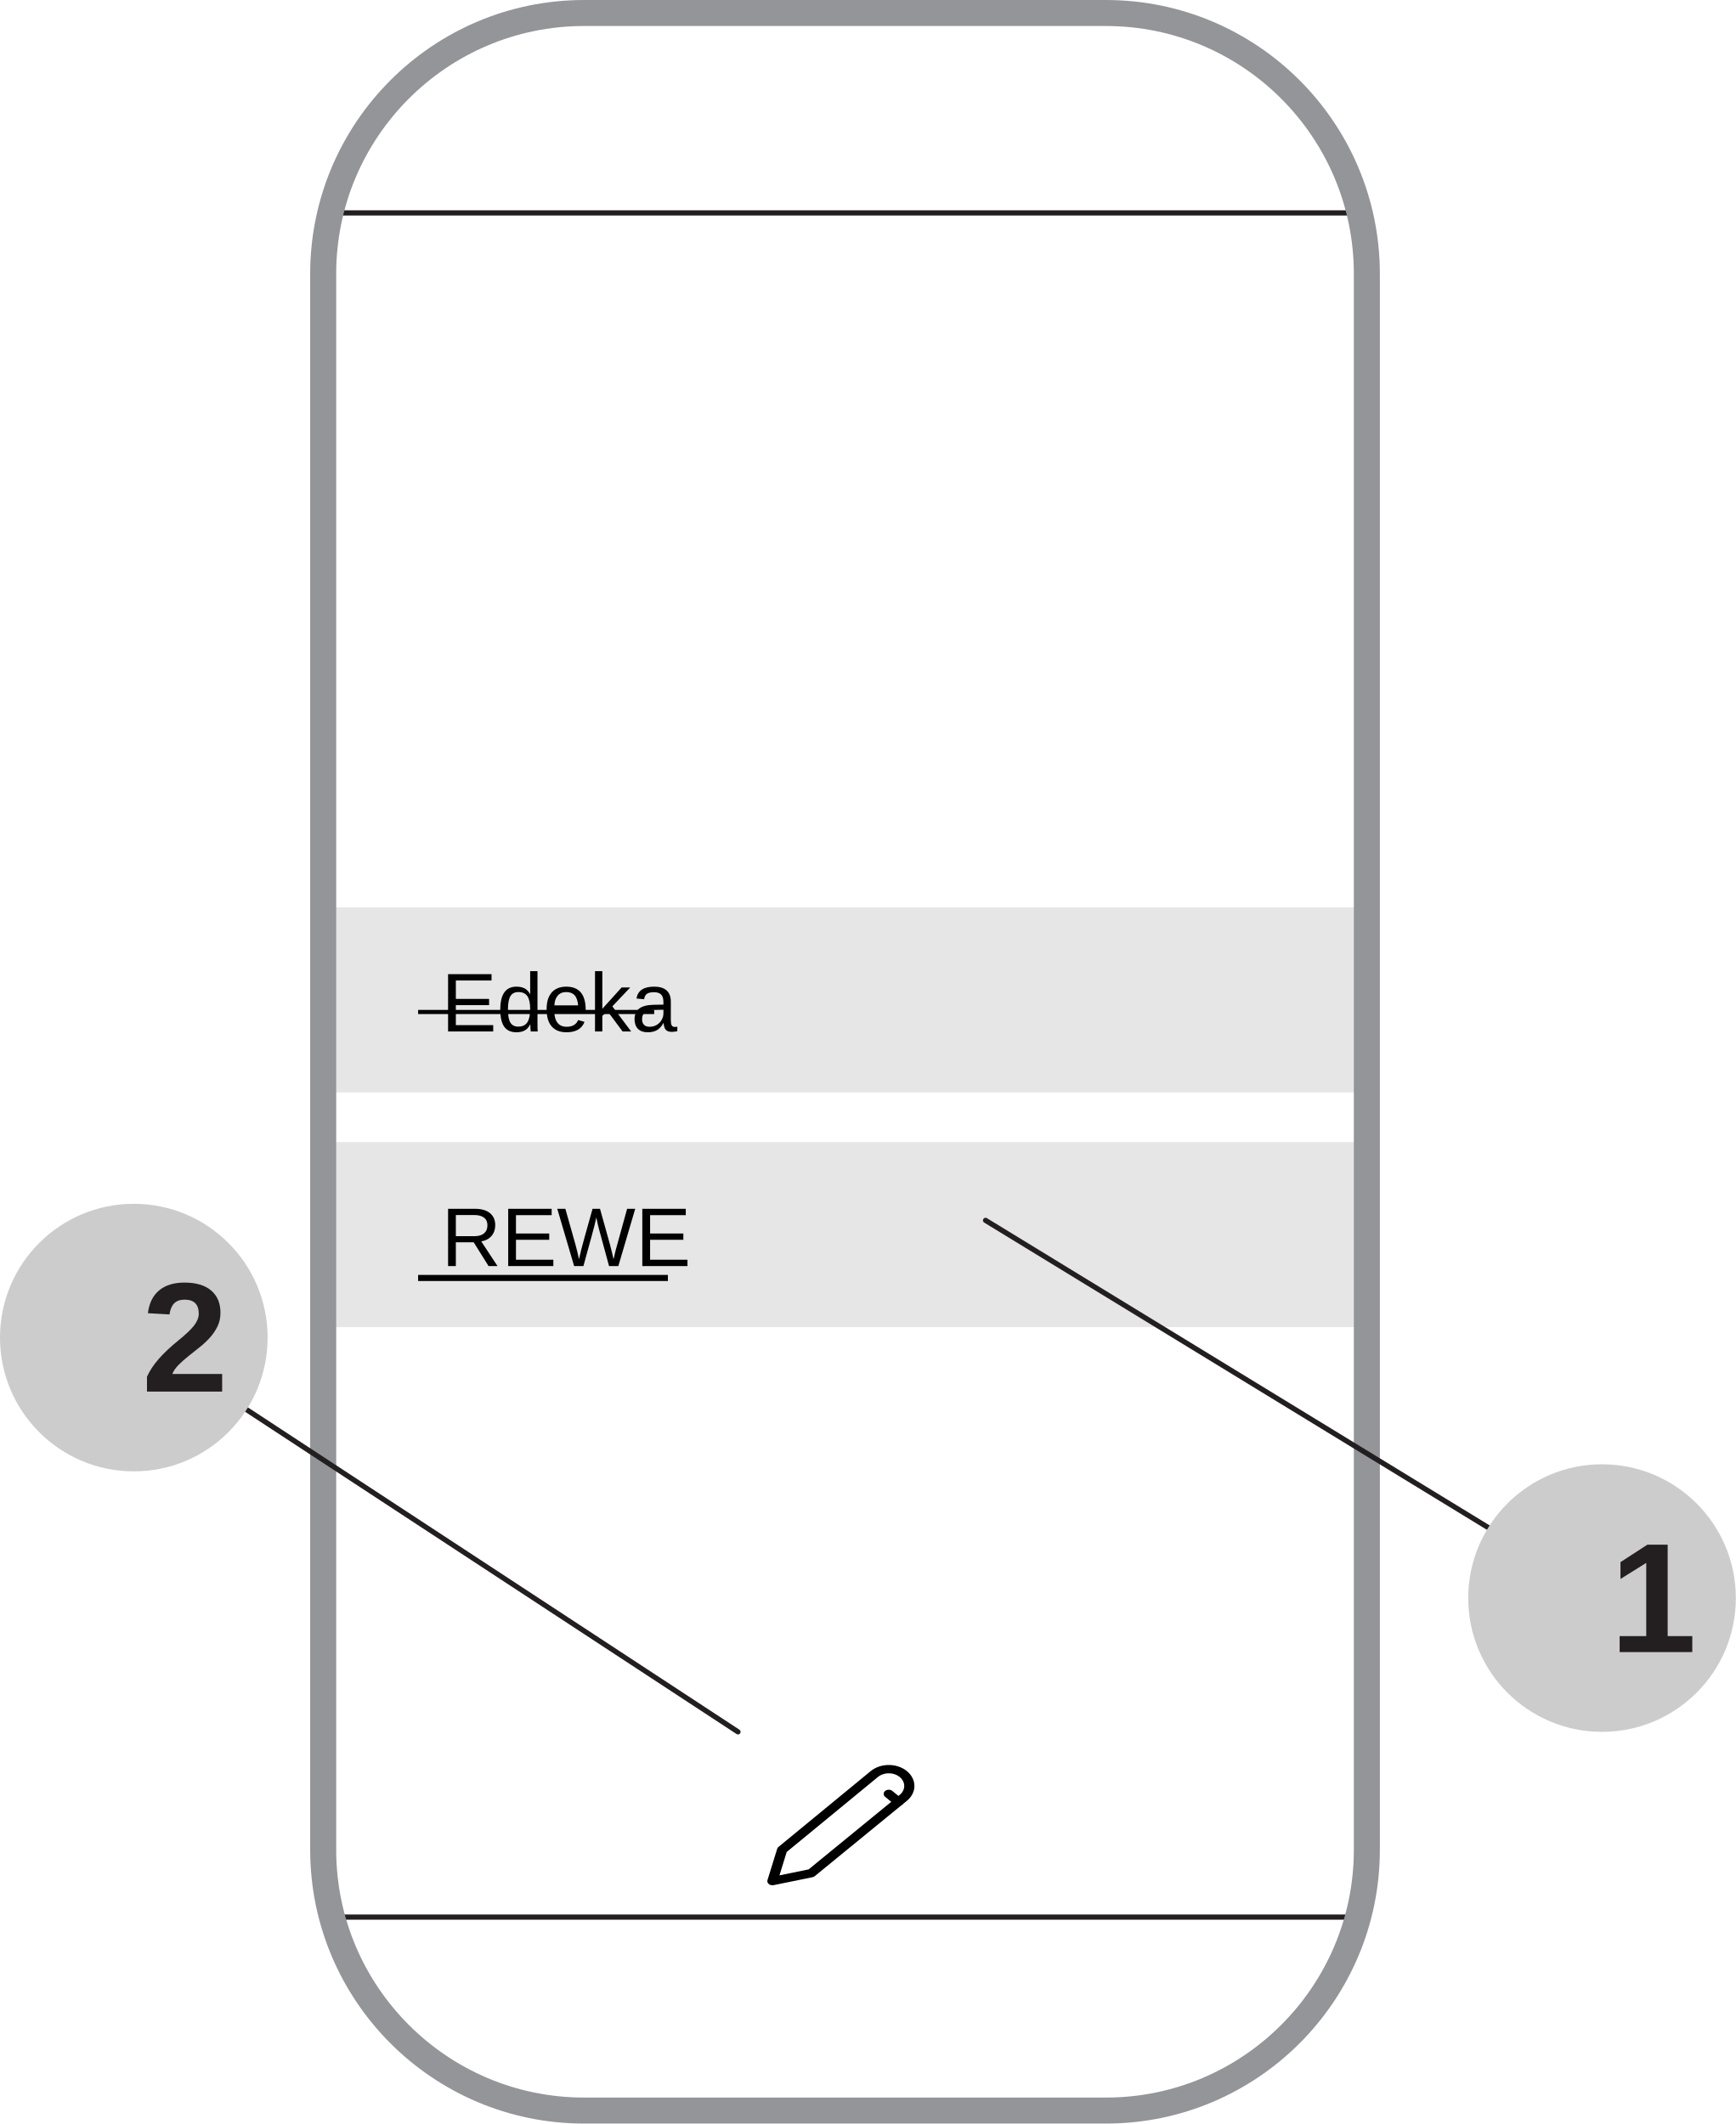
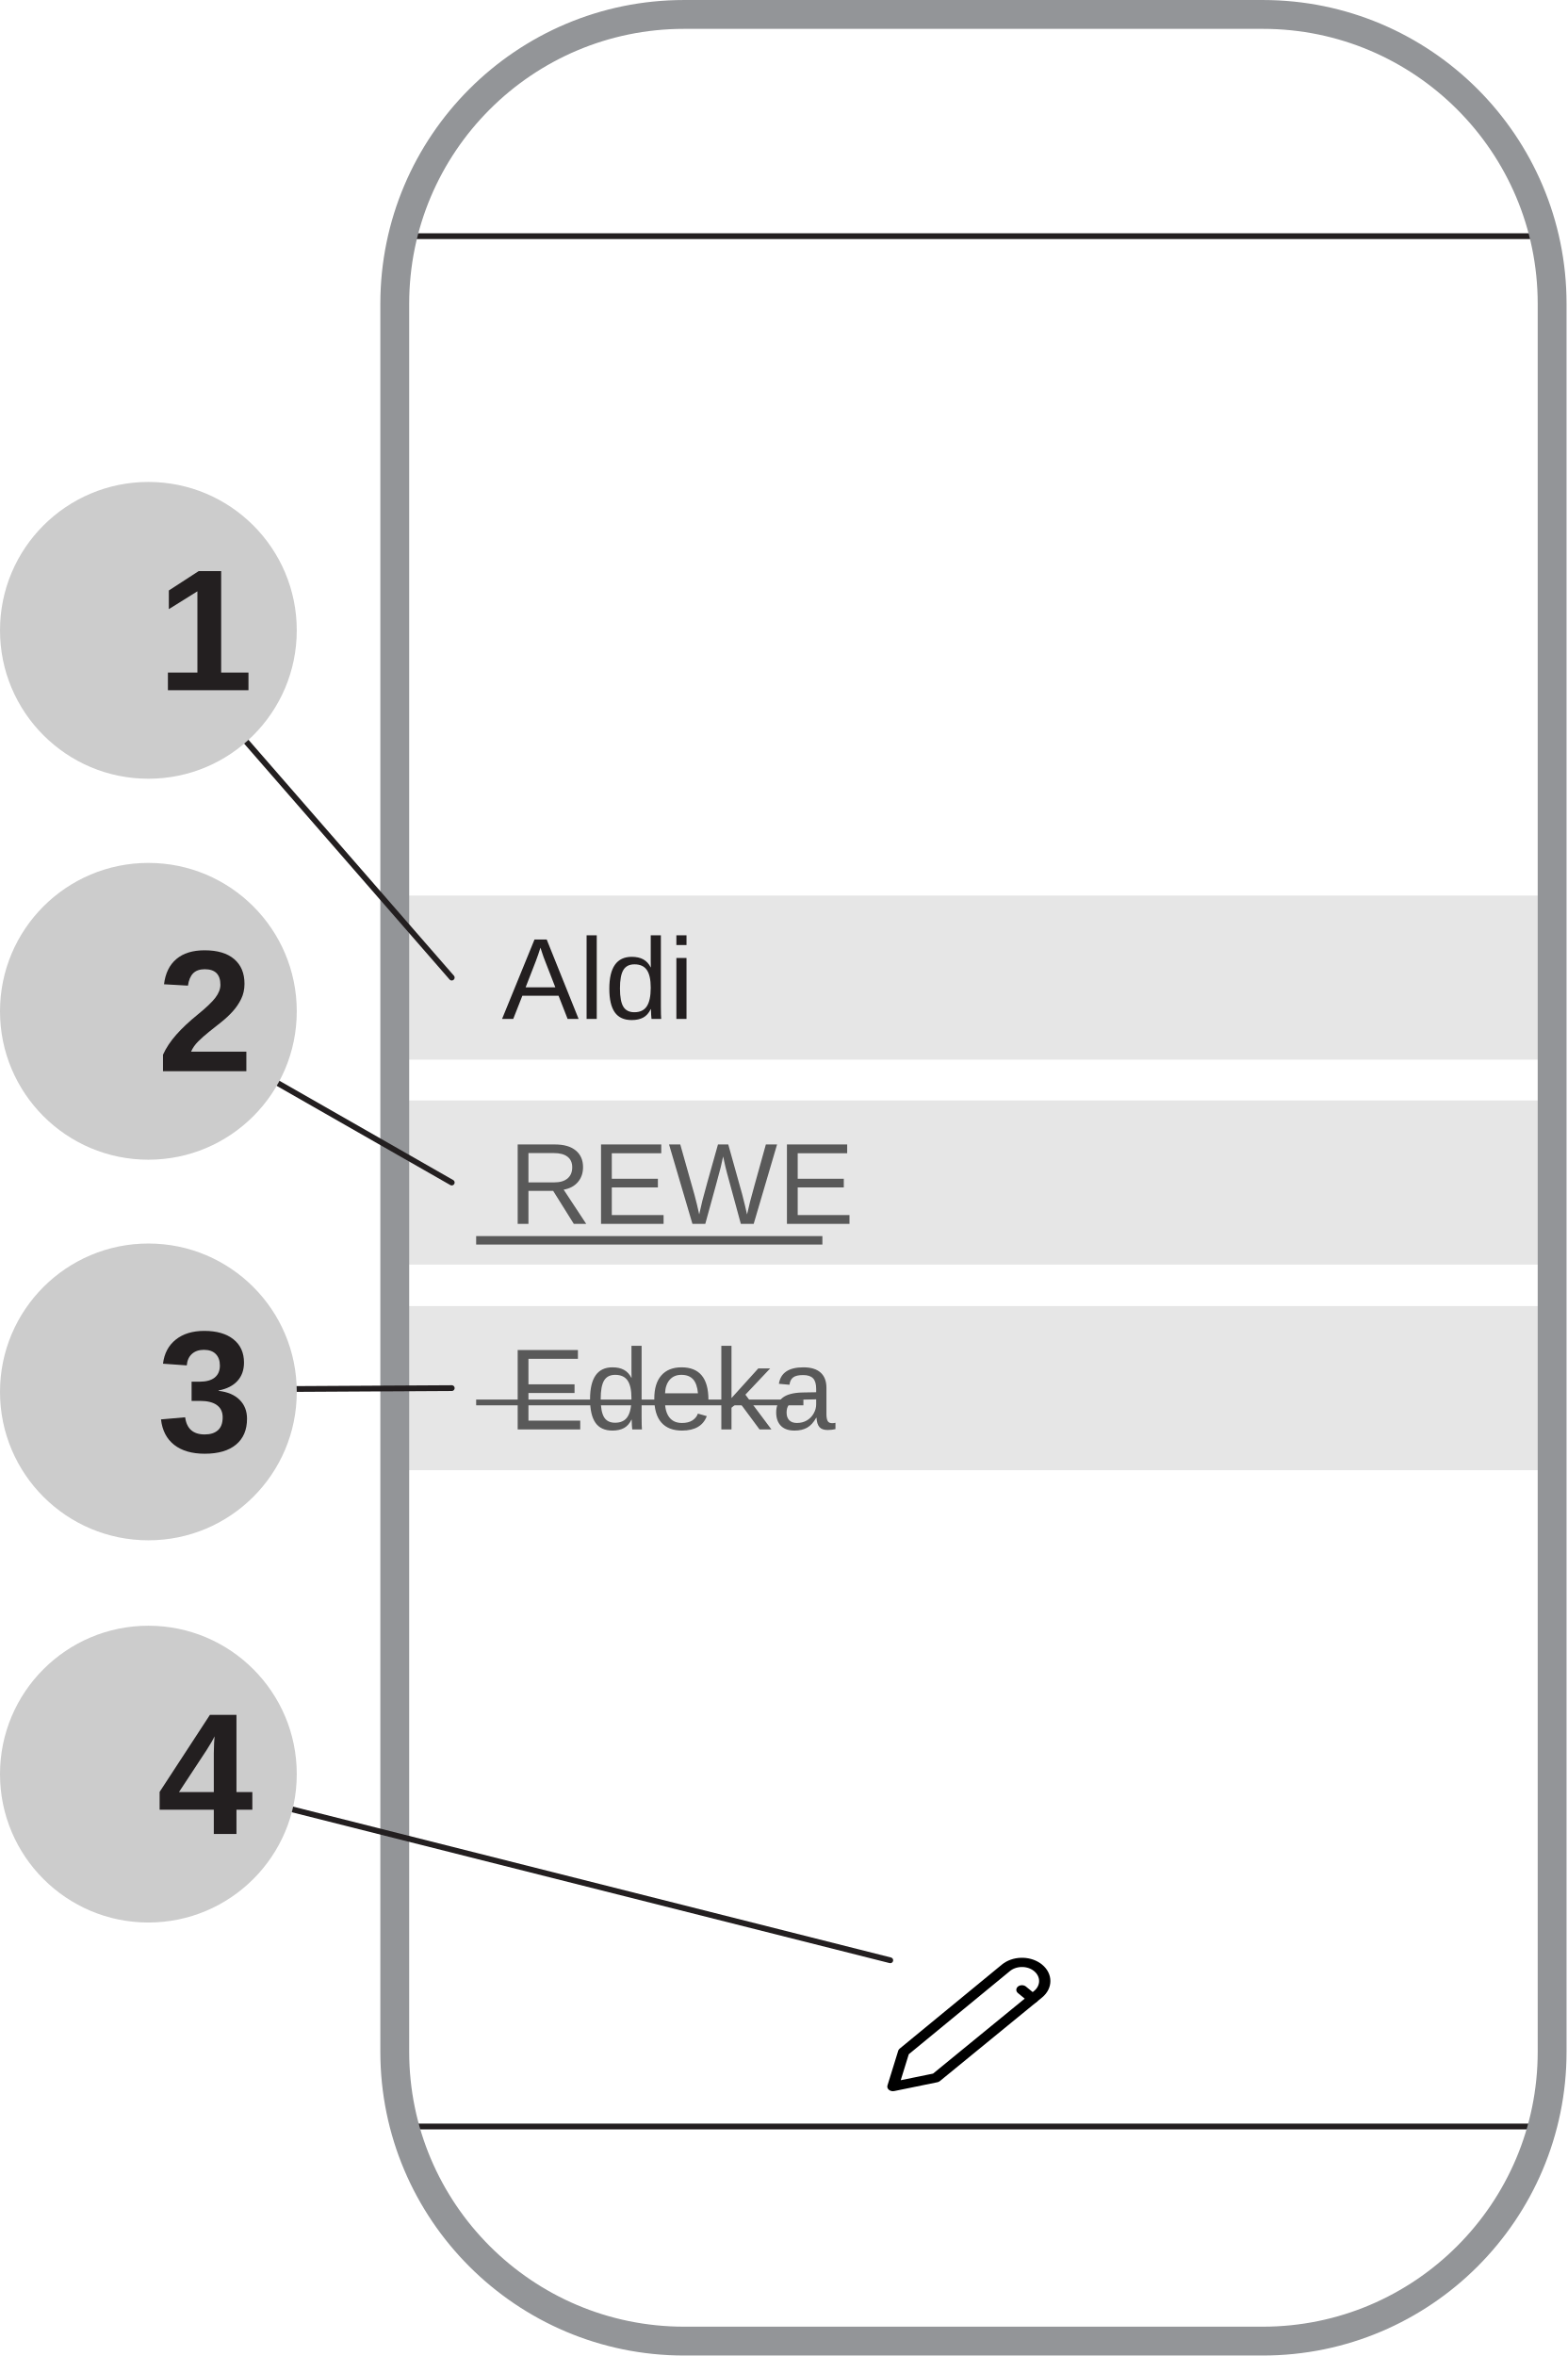
- <svg xmlns="http://www.w3.org/2000/svg" width="100%" height="100%" viewBox="0 0 1390 1701" version="1.1" xml:space="preserve" style="fill-rule:evenodd;clip-rule:evenodd;stroke-linecap:round;stroke-linejoin:round;stroke-miterlimit:20;">
-   <g transform="matrix(1,0,0,1,-795.116,-1314.96)">
-     <g transform="matrix(1,0,0,1,-1.13687e-13,-17.4075)">
-       <path d="M1053.9,2867.66L1889.59,2867.66" style="fill:none;stroke:rgb(35,31,32);stroke-width:4.17px;" />
-     </g>
-     <g transform="matrix(1,0,0,1,1.13687e-13,-1382.2)">
-       <path d="M1053.9,2867.66L1889.59,2867.66" style="fill:none;stroke:rgb(35,31,32);stroke-width:4.17px;" />
-     </g>
-     <g transform="matrix(1,0,0,1,0,505.161)">
-       <rect x="1053.9" y="1724.41" width="835.689" height="148.205" style="fill:rgb(230,230,230);" />
-       <g transform="matrix(1,0,0,1,0,-289.959)">
-         <text x="1129.91px" y="2113.7px" style="font-family:'ArialMT', 'Arial', sans-serif;font-size:66.667px;">
+ <svg xmlns="http://www.w3.org/2000/svg" width="100%" height="100%" viewBox="0 0 1132 1701" version="1.1" xml:space="preserve" style="fill-rule:evenodd;clip-rule:evenodd;stroke-linecap:round;stroke-linejoin:round;stroke-miterlimit:20;">
+   <g transform="matrix(1,0,0,1,-768.861,-1332.37)">
+     <path d="M1053.9,2867.66L1889.59,2867.66" style="fill:none;stroke:rgb(35,31,32);stroke-width:4.17px;" />
+   </g>
+   <g transform="matrix(1,0,0,1,-768.861,-2697.16)">
+     <path d="M1053.9,2867.66L1889.59,2867.66" style="fill:none;stroke:rgb(35,31,32);stroke-width:4.17px;" />
+   </g>
+   <g transform="matrix(1,0,0,0.79956,-768.861,-584.247)">
+     <rect x="1053.9" y="1724.41" width="835.689" height="148.205" style="fill:rgb(230,230,230);" />
+   </g>
+   <g transform="matrix(1,0,0,1,-710.086,-1219.85)">
+     <text x="1053.9px" y="2103.47px" style="font-family:'ArialMT', 'Arial', sans-serif;font-size:83.333px;fill:rgb(89,89,89);">
REWE</text>
-         <rect x="1129.91" y="2120.77" width="200" height="4.883" />
-       </g>
-     </g>
-     <g transform="matrix(1,0,0,1,0,317.255)">
-       <rect x="1053.9" y="1724.41" width="835.689" height="148.205" style="fill:rgb(230,230,230);" />
-       <g transform="matrix(1,0,0,1,0,-289.959)">
-         <text x="1129.91px" y="2113.7px" style="font-family:'ArialMT', 'Arial', sans-serif;font-size:66.667px;">
+     <rect x="1053.9" y="2112.29" width="250" height="6.104" style="fill:rgb(89,89,89);" />
+   </g>
+   <g transform="matrix(1,0,0,0.79956,-768.861,-435.824)">
+     <rect x="1053.9" y="1724.41" width="835.689" height="148.205" style="fill:rgb(230,230,230);" />
+   </g>
+   <g transform="matrix(1,0,0,1,-710.086,-1071.43)">
+     <text x="1053.9px" y="2103.47px" style="font-family:'ArialMT', 'Arial', sans-serif;font-size:83.333px;fill:rgb(89,89,89);">
Edeka</text>
-         <rect x="1129.91" y="2096.45" width="189.03" height="3.32" />
-       </g>
-     </g>
-     <g transform="matrix(0.800001,0,0,1.25,860.705,324.056)">
-       <rect x="656.658" y="1902.28" width="214.279" height="118.678" style="fill:none;" />
-       <g id="pen.svg" transform="matrix(0.281379,0,0,0.147309,759.647,1962.04)">
-         <g transform="matrix(1,0,0,1,-400,-400)">
-           <g transform="matrix(0.905197,0,0,0.905197,139.281,143.437)">
-             <g id="pen">
-               <g>
-                 <path d="M533.333,38.095C564.892,69.654 564.892,120.822 533.333,152.381L171.429,514.286L19.048,552.381L57.143,402.147L419.194,38.241C449.022,8.26 496.574,6.643 528.312,33.477L533.333,38.095Z" style="fill:none;stroke:black;stroke-width:40px;stroke-miterlimit:4;" />
-                 <path d="M476.19,133.333L514.286,171.429" style="fill:none;stroke:black;stroke-width:40px;stroke-miterlimit:4;" />
-               </g>
+     <rect x="1053.9" y="2081.9" width="236.287" height="4.15" style="fill:rgb(89,89,89);" />
+   </g>
+   <g transform="matrix(1,0,0,0.799559,-768.861,-732.204)">
+     <rect x="1053.9" y="1724.41" width="835.689" height="148.205" style="fill:rgb(230,230,230);" />
+   </g>
+   <g transform="matrix(1,0,0,1,-710.086,-1367.81)">
+     <text x="1053.9px" y="2103.47px" style="font-family:'ArialMT', 'Arial', sans-serif;font-size:83.333px;fill:rgb(35,31,32);">
+ Aldi</text>
+   </g>
+   <g transform="matrix(0.800001,0,0,1.25,91.8436,-990.906)">
+     <rect x="656.658" y="1902.28" width="214.279" height="118.678" style="fill:none;" />
+     <g id="pen.svg" transform="matrix(0.281379,0,0,0.147309,759.647,1962.04)">
+       <g transform="matrix(1,0,0,1,-400,-400)">
+         <g transform="matrix(0.905197,0,0,0.905197,139.281,143.437)">
+           <g id="pen">
+             <g>
+               <path d="M533.333,38.095C564.892,69.654 564.892,120.822 533.333,152.381L171.429,514.286L19.048,552.381L57.143,402.147L419.194,38.241C449.022,8.26 496.574,6.643 528.312,33.477L533.333,38.095Z" style="fill:none;stroke:black;stroke-width:40px;stroke-miterlimit:4;" />
+               <path d="M476.19,133.333L514.286,171.429" style="fill:none;stroke:black;stroke-width:40px;stroke-miterlimit:4;" />
            </g>
          </g>
        </g>
      </g>
    </g>
+   </g>
+   <g transform="matrix(1,0,0,1,-768.861,-1314.96)">
    <path d="M1889.59,1534.3C1889.59,1418.99 1795.97,1325.38 1680.67,1325.38L1262.82,1325.38C1147.51,1325.38 1053.9,1418.99 1053.9,1534.3L1053.9,2796.27C1053.9,2911.58 1147.51,3005.2 1262.82,3005.2L1680.67,3005.2C1795.97,3005.2 1889.59,2911.58 1889.59,2796.27L1889.59,1534.3Z" style="fill:none;stroke:rgb(147,149,152);stroke-width:20.83px;" />
-     <path d="M902.255,2384.65L1386.03,2701.91" style="fill:none;stroke:rgb(35,31,32);stroke-width:4.17px;" />
-     <g transform="matrix(0.999495,-0.0317846,0.0317846,0.999495,606.689,-62.4732)">
-       <path d="M902.255,2384.65L1386.03,2701.91" style="fill:none;stroke:rgb(35,31,32);stroke-width:4.17px;" />
+   </g>
+   <g transform="matrix(1,0,0,1,-768.861,-1314.96)">
+     <path d="M876.001,2595.1L1411.69,2730.26" style="fill:none;stroke:rgb(35,31,32);stroke-width:4.17px;" />
+   </g>
+   <g transform="matrix(0.999495,-0.0317846,0.0317846,0.999495,-1354.07,-1634.75)">
+     <path d="M1595.59,2689.02L1376.62,2683.29" style="fill:none;stroke:rgb(35,31,32);stroke-width:4.17px;" />
+   </g>
+   <g transform="matrix(1,0,0,1,-432.489,-720.98)">
+     <circle cx="539.629" cy="1725.92" r="107.14" style="fill:rgb(204,204,204);" />
+     <g transform="matrix(1,0,0,1,0,-1.50646)">
+       <text x="511.125px" y="1770.65px" style="font-family:'ArialNarrow-Bold', 'Arial', sans-serif;font-weight:700;font-stretch:condensed;font-size:125px;fill:rgb(35,31,32);">
+ 3</text>
    </g>
-     <g transform="matrix(1,0,0,1,1538.27,868.853)">
-       <circle cx="539.629" cy="1725.92" r="107.14" style="fill:rgb(204,204,204);" />
-       <g transform="matrix(1,0,0,1,0,-1.50646)">
-         <text x="511.125px" y="1770.65px" style="font-family:'ArialNarrow-Bold', 'Arial', sans-serif;font-weight:700;font-stretch:condensed;font-size:125px;fill:rgb(35,31,32);">
+   </g>
+   <g transform="matrix(0.999495,-0.0317846,0.0317846,0.999495,-1354.07,-1904.28)">
+     <path d="M1591.74,2810.07L1376.79,2678.04" style="fill:none;stroke:rgb(35,31,32);stroke-width:4.17px;" />
+   </g>
+   <g transform="matrix(0.999495,-0.0317846,0.0317846,0.999495,-1354.07,-2093.33)">
+     <path d="M1590.43,2851.13L1379.5,2592.82" style="fill:none;stroke:rgb(35,31,32);stroke-width:4.17px;" />
+   </g>
+   <g transform="matrix(1,0,0,1,-432.489,-995.768)">
+     <circle cx="539.629" cy="1725.92" r="107.14" style="fill:rgb(204,204,204);" />
+     <g transform="matrix(1,0,0,1,0,-1.50646)">
+       <text x="511.125px" y="1770.65px" style="font-family:'ArialNarrow-Bold', 'Arial', sans-serif;font-weight:700;font-stretch:condensed;font-size:125px;fill:rgb(35,31,32);">
+ 2</text>
+     </g>
+   </g>
+   <g transform="matrix(1,0,0,1,-432.489,-1270.82)">
+     <circle cx="539.629" cy="1725.92" r="107.14" style="fill:rgb(204,204,204);" />
+     <g transform="matrix(1,0,0,1,0,-1.50646)">
+       <text x="511.125px" y="1770.65px" style="font-family:'ArialNarrow-Bold', 'Arial', sans-serif;font-weight:700;font-stretch:condensed;font-size:125px;fill:rgb(35,31,32);">
1</text>
-       </g>
    </g>
-     <g transform="matrix(1,0,0,1,362.627,660.244)">
-       <circle cx="539.629" cy="1725.92" r="107.14" style="fill:rgb(204,204,204);" />
-       <g transform="matrix(1,0,0,1,0,-1.50646)">
-         <text x="511.125px" y="1770.65px" style="font-family:'ArialNarrow-Bold', 'Arial', sans-serif;font-weight:700;font-stretch:condensed;font-size:125px;fill:rgb(35,31,32);">
- 2</text>
-       </g>
+   </g>
+   <g transform="matrix(1,0,0,1,-432.489,-445.029)">
+     <circle cx="539.629" cy="1725.92" r="107.14" style="fill:rgb(204,204,204);" />
+     <g transform="matrix(1,0,0,1,0,-1.50646)">
+       <text x="511.125px" y="1770.65px" style="font-family:'ArialNarrow-Bold', 'Arial', sans-serif;font-weight:700;font-stretch:condensed;font-size:125px;fill:rgb(35,31,32);">
+ 4</text>
    </g>
  </g>
</svg>
